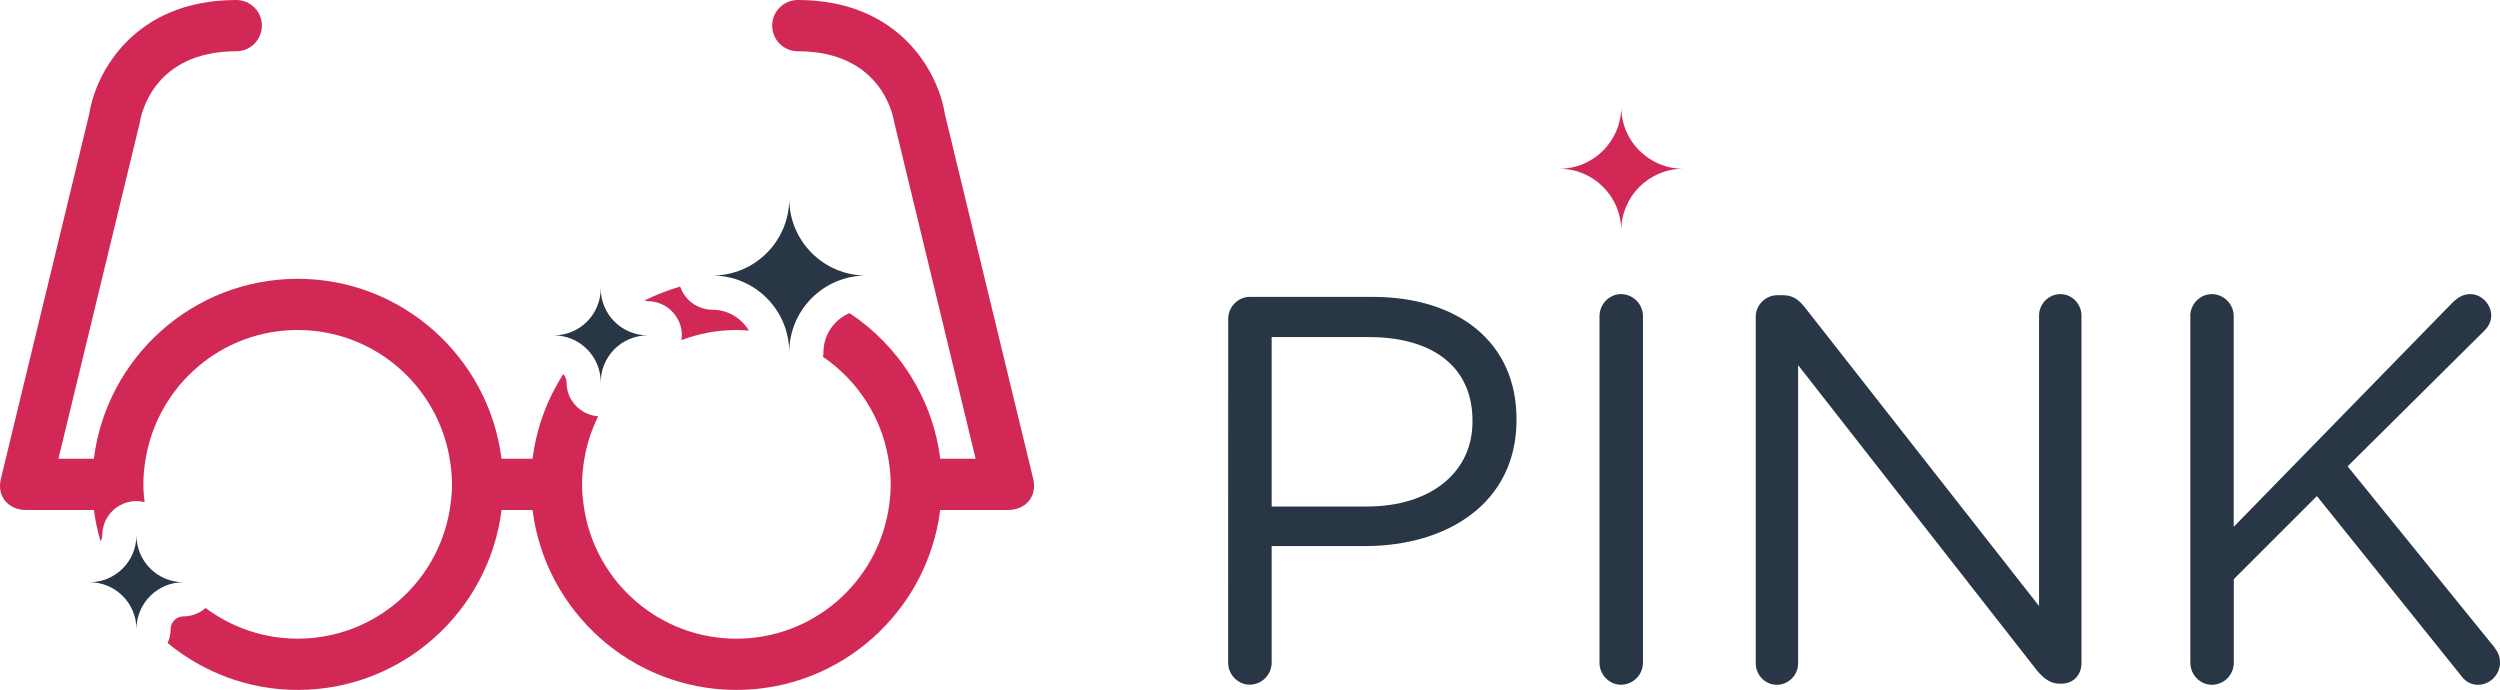
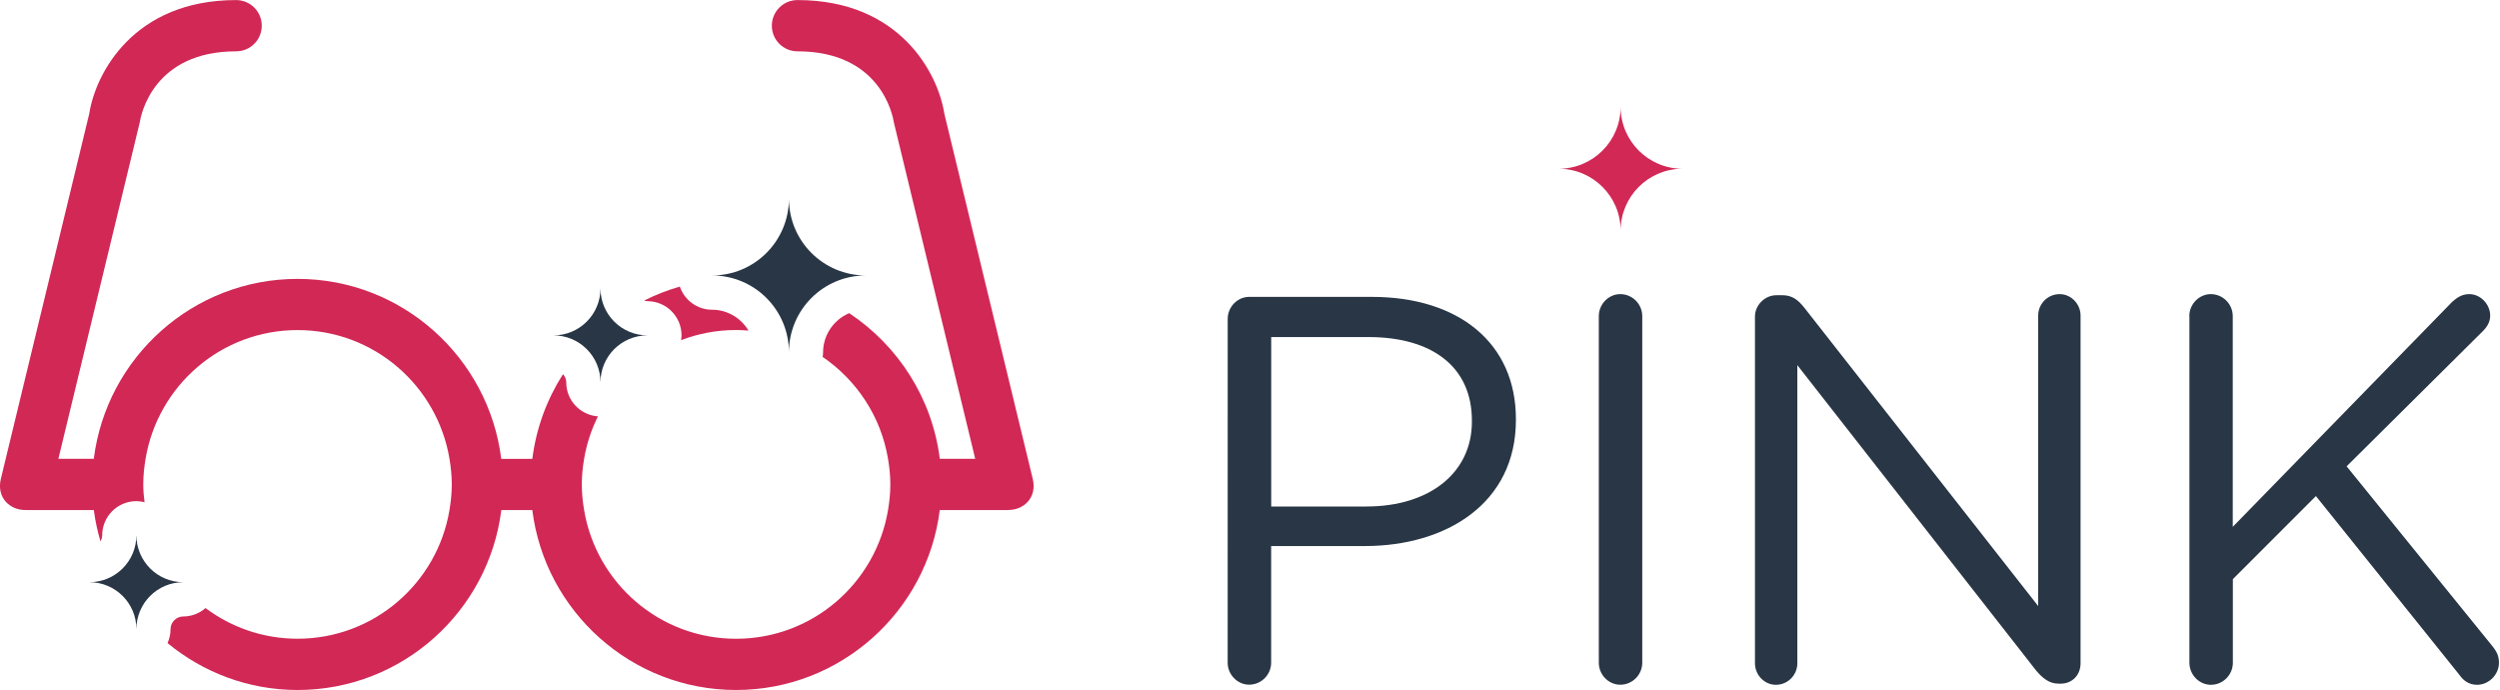
- <svg xmlns="http://www.w3.org/2000/svg" version="1.1" id="Layer_2" x="0px" y="0px" width="146.3px" height="40.375px" viewBox="0 0 146.3 40.375" enable-background="new 0 0 146.3 40.375" xml:space="preserve">
-   <g>
-     <path fill="#283645" d="M71.874,18.661c0-0.708,0.58-1.288,1.256-1.288h7.18c5.087,0,8.436,2.704,8.436,7.146v0.063 c0,4.86-4.057,7.373-8.854,7.373h-5.475v6.825c0,0.708-0.58,1.287-1.289,1.287c-0.676,0-1.256-0.58-1.256-1.287L71.874,18.661 L71.874,18.661z M79.988,29.641c3.734,0,6.182-1.996,6.182-4.959v-0.062c0-3.221-2.414-4.894-6.053-4.894h-5.699v9.917h5.57V29.641 z" />
-     <path fill="#283645" d="M93.603,18.5c0-0.708,0.579-1.288,1.255-1.288c0.709,0,1.288,0.58,1.288,1.288v20.283 c0,0.708-0.579,1.287-1.288,1.287c-0.676,0-1.255-0.579-1.255-1.287V18.5z" />
-     <path fill="#283645" d="M102.744,18.532c0-0.676,0.58-1.256,1.256-1.256h0.354c0.58,0,0.935,0.29,1.288,0.74l13.684,17.45V18.468 c0-0.676,0.547-1.256,1.256-1.256c0.676,0,1.225,0.58,1.225,1.256v20.349c0,0.677-0.48,1.19-1.158,1.19h-0.129 c-0.548,0-0.936-0.321-1.318-0.772l-13.976-17.867v17.449c0,0.677-0.547,1.257-1.257,1.257c-0.676,0-1.223-0.58-1.223-1.257V18.532 H102.744z" />
-     <path fill="#283645" d="M128.173,18.5c0-0.708,0.58-1.288,1.257-1.288c0.708,0,1.286,0.58,1.286,1.288v12.331l12.848-13.168 c0.29-0.257,0.579-0.451,0.998-0.451c0.676,0,1.225,0.612,1.225,1.256c0,0.354-0.162,0.644-0.42,0.901l-7.984,7.92l8.564,10.561 c0.225,0.291,0.354,0.547,0.354,0.936c0,0.676-0.577,1.288-1.285,1.288c-0.482,0-0.807-0.259-1.03-0.58l-8.401-10.464l-4.863,4.861 v4.895c0,0.708-0.578,1.288-1.286,1.288c-0.677,0-1.257-0.58-1.257-1.288V18.5H128.173z" />
+ <svg xmlns="http://www.w3.org/2000/svg" height="40.37" viewBox="0 0 146.3 40.375" enable-background="new 0 0 146.3 40.375">
+   <g fill="#283645">
+     <path d="m71.874 18.661c0-.708.58-1.288 1.256-1.288h7.18c5.087 0 8.436 2.704 8.436 7.146v.063c0 4.86-4.057 7.373-8.854 7.373h-5.475v6.825c0 .708-.58 1.287-1.289 1.287-.676 0-1.256-.58-1.256-1.287l.002-20.12m8.114 10.98c3.734 0 6.182-1.996 6.182-4.959v-.062c0-3.221-2.414-4.894-6.05-4.894h-5.699v9.917h5.57v-.002" />
+     <path d="m93.6 18.5c0-.708.579-1.288 1.255-1.288.709 0 1.288.58 1.288 1.288v20.283c0 .708-.579 1.287-1.288 1.287-.676 0-1.255-.579-1.255-1.287v-20.283" />
+     <path d="m102.74 18.532c0-.676.58-1.256 1.256-1.256h.354c.58 0 .935.29 1.288.74l13.684 17.45v-16.998c0-.676.547-1.256 1.256-1.256.676 0 1.225.58 1.225 1.256v20.349c0 .677-.48 1.19-1.158 1.19h-.129c-.548 0-.936-.321-1.318-.772l-13.976-17.867v17.449c0 .677-.547 1.257-1.257 1.257-.676 0-1.223-.58-1.223-1.257v-20.285h-.002" />
+     <path d="m128.17 18.5c0-.708.58-1.288 1.257-1.288.708 0 1.286.58 1.286 1.288v12.331l12.848-13.168c.29-.257.579-.451.998-.451.676 0 1.225.612 1.225 1.256 0 .354-.162.644-.42.901l-7.984 7.92 8.564 10.561c.225.291.354.547.354.936 0 .676-.577 1.288-1.285 1.288-.482 0-.807-.259-1.03-.58l-8.401-10.464-4.863 4.861v4.895c0 .708-.578 1.288-1.286 1.288-.677 0-1.257-.58-1.257-1.288v-20.286h-.006" />
  </g>
-   <path fill="#D22856" d="M98.498,9.875c-2.002,0-3.623-1.623-3.623-3.624c0,2.001-1.623,3.624-3.625,3.624 c2.002,0,3.625,1.623,3.625,3.624C94.875,11.498,96.496,9.875,98.498,9.875z" />
-   <g>
-     <path fill="#D22856" d="M43.094,19.313c0.246,0,0.489,0.014,0.73,0.033c-0.437-0.728-1.227-1.221-2.136-1.221 c-0.877,0-1.614-0.568-1.884-1.354c-0.727,0.208-1.425,0.482-2.089,0.816c0.062,0.017,0.122,0.038,0.188,0.038c1.104,0,2,0.896,2,2 c0,0.096-0.015,0.188-0.028,0.281C40.875,19.524,41.959,19.313,43.094,19.313z" />
-     <path fill="#D22856" d="M60.462,28.016c-0.002-0.009-5.175-21.365-5.175-21.365C54.926,4.303,52.694,0,46.688,0 c-0.829,0-1.5,0.671-1.5,1.5s0.671,1.5,1.5,1.5c4.856,0,5.575,3.729,5.639,4.143l4.767,19.701h-2.073 c-0.445-3.557-2.453-6.628-5.305-8.522c-0.897,0.379-1.529,1.269-1.529,2.303c0,0.088-0.015,0.171-0.026,0.256 c1.991,1.358,3.415,3.489,3.829,5.965c0.082,0.488,0.135,0.987,0.135,1.5c0,0.512-0.053,1.012-0.135,1.5 c-0.716,4.271-4.421,7.53-8.896,7.53c-4.475,0-8.181-3.259-8.896-7.53c-0.082-0.488-0.135-0.988-0.135-1.5 c0-0.513,0.053-1.012,0.135-1.5c0.147-0.879,0.427-1.712,0.808-2.484c-1.034-0.077-1.852-0.932-1.852-1.984 c0-0.189-0.077-0.357-0.192-0.488c-0.938,1.469-1.569,3.149-1.795,4.957h-1.82c-0.741-5.927-5.802-10.531-11.927-10.531 S6.235,20.917,5.493,26.844H3.42L8.187,7.143C8.25,6.729,8.97,3,13.826,3c0.829,0,1.5-0.671,1.5-1.5S14.655,0,13.826,0 C7.82,0,5.588,4.303,5.227,6.651c0,0-5.173,21.356-5.175,21.365c-0.266,1.109,0.531,1.826,1.426,1.826 c0.012,0,0.023,0.004,0.036,0.004h3.982c0.079,0.629,0.215,1.237,0.387,1.831c0.059-0.106,0.102-0.224,0.102-0.354 c0-1.104,0.896-2,2-2c0.166,0,0.324,0.024,0.478,0.062c-0.043-0.343-0.074-0.688-0.074-1.042c0-0.512,0.053-1.011,0.135-1.5 c0.715-4.271,4.421-7.531,8.896-7.531s8.18,3.26,8.896,7.531c0.082,0.489,0.135,0.988,0.135,1.5s-0.053,1.012-0.135,1.5 c-0.715,4.272-4.421,7.531-8.896,7.531c-2.022,0-3.883-0.67-5.386-1.794c-0.35,0.302-0.8,0.491-1.299,0.491 c-0.413,0-0.749,0.336-0.749,0.748c0,0.289-0.065,0.563-0.176,0.812c2.075,1.708,4.722,2.743,7.614,2.743 c6.125,0,11.185-4.604,11.927-10.529h1.814c0.742,5.926,5.802,10.529,11.927,10.529s11.186-4.604,11.927-10.529H59 c0.012,0,0.023-0.005,0.036-0.005C59.931,29.842,60.728,29.125,60.462,28.016z" />
+   <g fill="#d22856">
+     <path d="m98.5 9.875c-2 0-3.623-1.623-3.623-3.624 0 2-1.623 3.624-3.625 3.624 2 0 3.625 1.623 3.625 3.624 0-2 1.621-3.624 3.623-3.624" />
+     <path d="m43.09 19.313c.246 0 .489.014.73.033-.437-.728-1.227-1.221-2.136-1.221-.877 0-1.614-.568-1.884-1.354-.727.208-1.425.482-2.089.816.062.017.122.038.188.038 1.104 0 2 .896 2 2 0 .096-.015.188-.028.281 1-.382 2.084-.593 3.219-.593" />
+     <path d="m60.46 28.02c-.002-.009-5.175-21.365-5.175-21.365-.361-2.348-2.593-6.651-8.599-6.651-.829 0-1.5.671-1.5 1.5s.671 1.5 1.5 1.5c4.856 0 5.575 3.729 5.639 4.143l4.767 19.701h-2.073c-.445-3.557-2.453-6.628-5.305-8.522-.897.379-1.529 1.269-1.529 2.303 0 .088-.015.171-.026.256 1.991 1.358 3.415 3.489 3.829 5.965.082.488.135.987.135 1.5 0 .512-.053 1.012-.135 1.5-.716 4.271-4.421 7.53-8.896 7.53-4.475 0-8.181-3.259-8.896-7.53-.082-.488-.135-.988-.135-1.5 0-.513.053-1.012.135-1.5.147-.879.427-1.712.808-2.484-1.034-.077-1.852-.932-1.852-1.984 0-.189-.077-.357-.192-.488-.938 1.469-1.569 3.149-1.795 4.957h-1.82c-.741-5.927-5.802-10.531-11.927-10.531s-11.185 4.601-11.927 10.528h-2.073l4.767-19.701c.063-.414.783-4.143 5.639-4.143.829 0 1.5-.671 1.5-1.5s-.671-1.5-1.5-1.5c-6.01 0-8.238 4.303-8.599 6.651 0 0-5.173 21.356-5.175 21.365-.266 1.109.531 1.826 1.426 1.826.012 0 .023.004.036.004h3.982c.079.629.215 1.237.387 1.831.059-.106.102-.224.102-.354 0-1.104.896-2 2-2 .166 0 .324.024.478.062-.043-.343-.074-.688-.074-1.042 0-.512.053-1.01.135-1.5.715-4.271 4.421-7.531 8.896-7.531s8.18 3.26 8.896 7.531c.082.489.135.988.135 1.5s-.053 1.012-.135 1.5c-.715 4.272-4.421 7.531-8.896 7.531-2.02 0-3.883-.67-5.386-1.794-.35.302-.8.491-1.299.491-.413 0-.749.336-.749.748 0 .289-.065.563-.176.812 2.075 1.708 4.722 2.743 7.614 2.743 6.125 0 11.185-4.604 11.927-10.529h1.814c.742 5.926 5.802 10.529 11.927 10.529s11.186-4.604 11.927-10.529h3.981c.012 0 .023-.005.036-.005.895.002 1.692-.715 1.426-1.824" />
  </g>
-   <g>
-     <g>
-       <path fill="#283645" d="M50.686,16.125c-2.485,0-4.499-2.014-4.499-4.499c0,2.485-2.014,4.499-4.499,4.499 c2.485,0,4.499,2.014,4.499,4.499C46.187,18.139,48.2,16.125,50.686,16.125z" />
-     </g>
-   </g>
-   <g>
-     <g>
-       <path fill="#283645" d="M37.904,19.626c-1.519,0-2.749-1.23-2.749-2.749c0,1.519-1.23,2.749-2.749,2.749 c1.519,0,2.749,1.229,2.749,2.749C35.155,20.855,36.386,19.626,37.904,19.626z" />
-     </g>
-   </g>
-   <g>
-     <g>
-       <path fill="#283645" d="M10.734,34.072c-1.519,0-2.749-1.23-2.749-2.75c0,1.52-1.23,2.75-2.749,2.75 c1.519,0,2.749,1.229,2.749,2.748C7.985,35.303,9.215,34.072,10.734,34.072z" />
-     </g>
+   <g fill="#283645">
+     <path d="m50.686 16.12c-2.485 0-4.499-2.01-4.499-4.499 0 2.485-2.01 4.499-4.499 4.499 2.485 0 4.499 2.01 4.499 4.499 0-2.485 2.01-4.499 4.499-4.499" />
+     <path d="m37.904 19.626c-1.519 0-2.749-1.23-2.749-2.749 0 1.519-1.23 2.749-2.749 2.749 1.519 0 2.749 1.229 2.749 2.749 0-1.52 1.231-2.749 2.749-2.749" />
+     <path d="m10.734 34.07c-1.519 0-2.749-1.23-2.749-2.75 0 1.52-1.23 2.75-2.749 2.75 1.519 0 2.749 1.229 2.749 2.748 0-1.517 1.23-2.748 2.749-2.748" />
  </g>
</svg>
